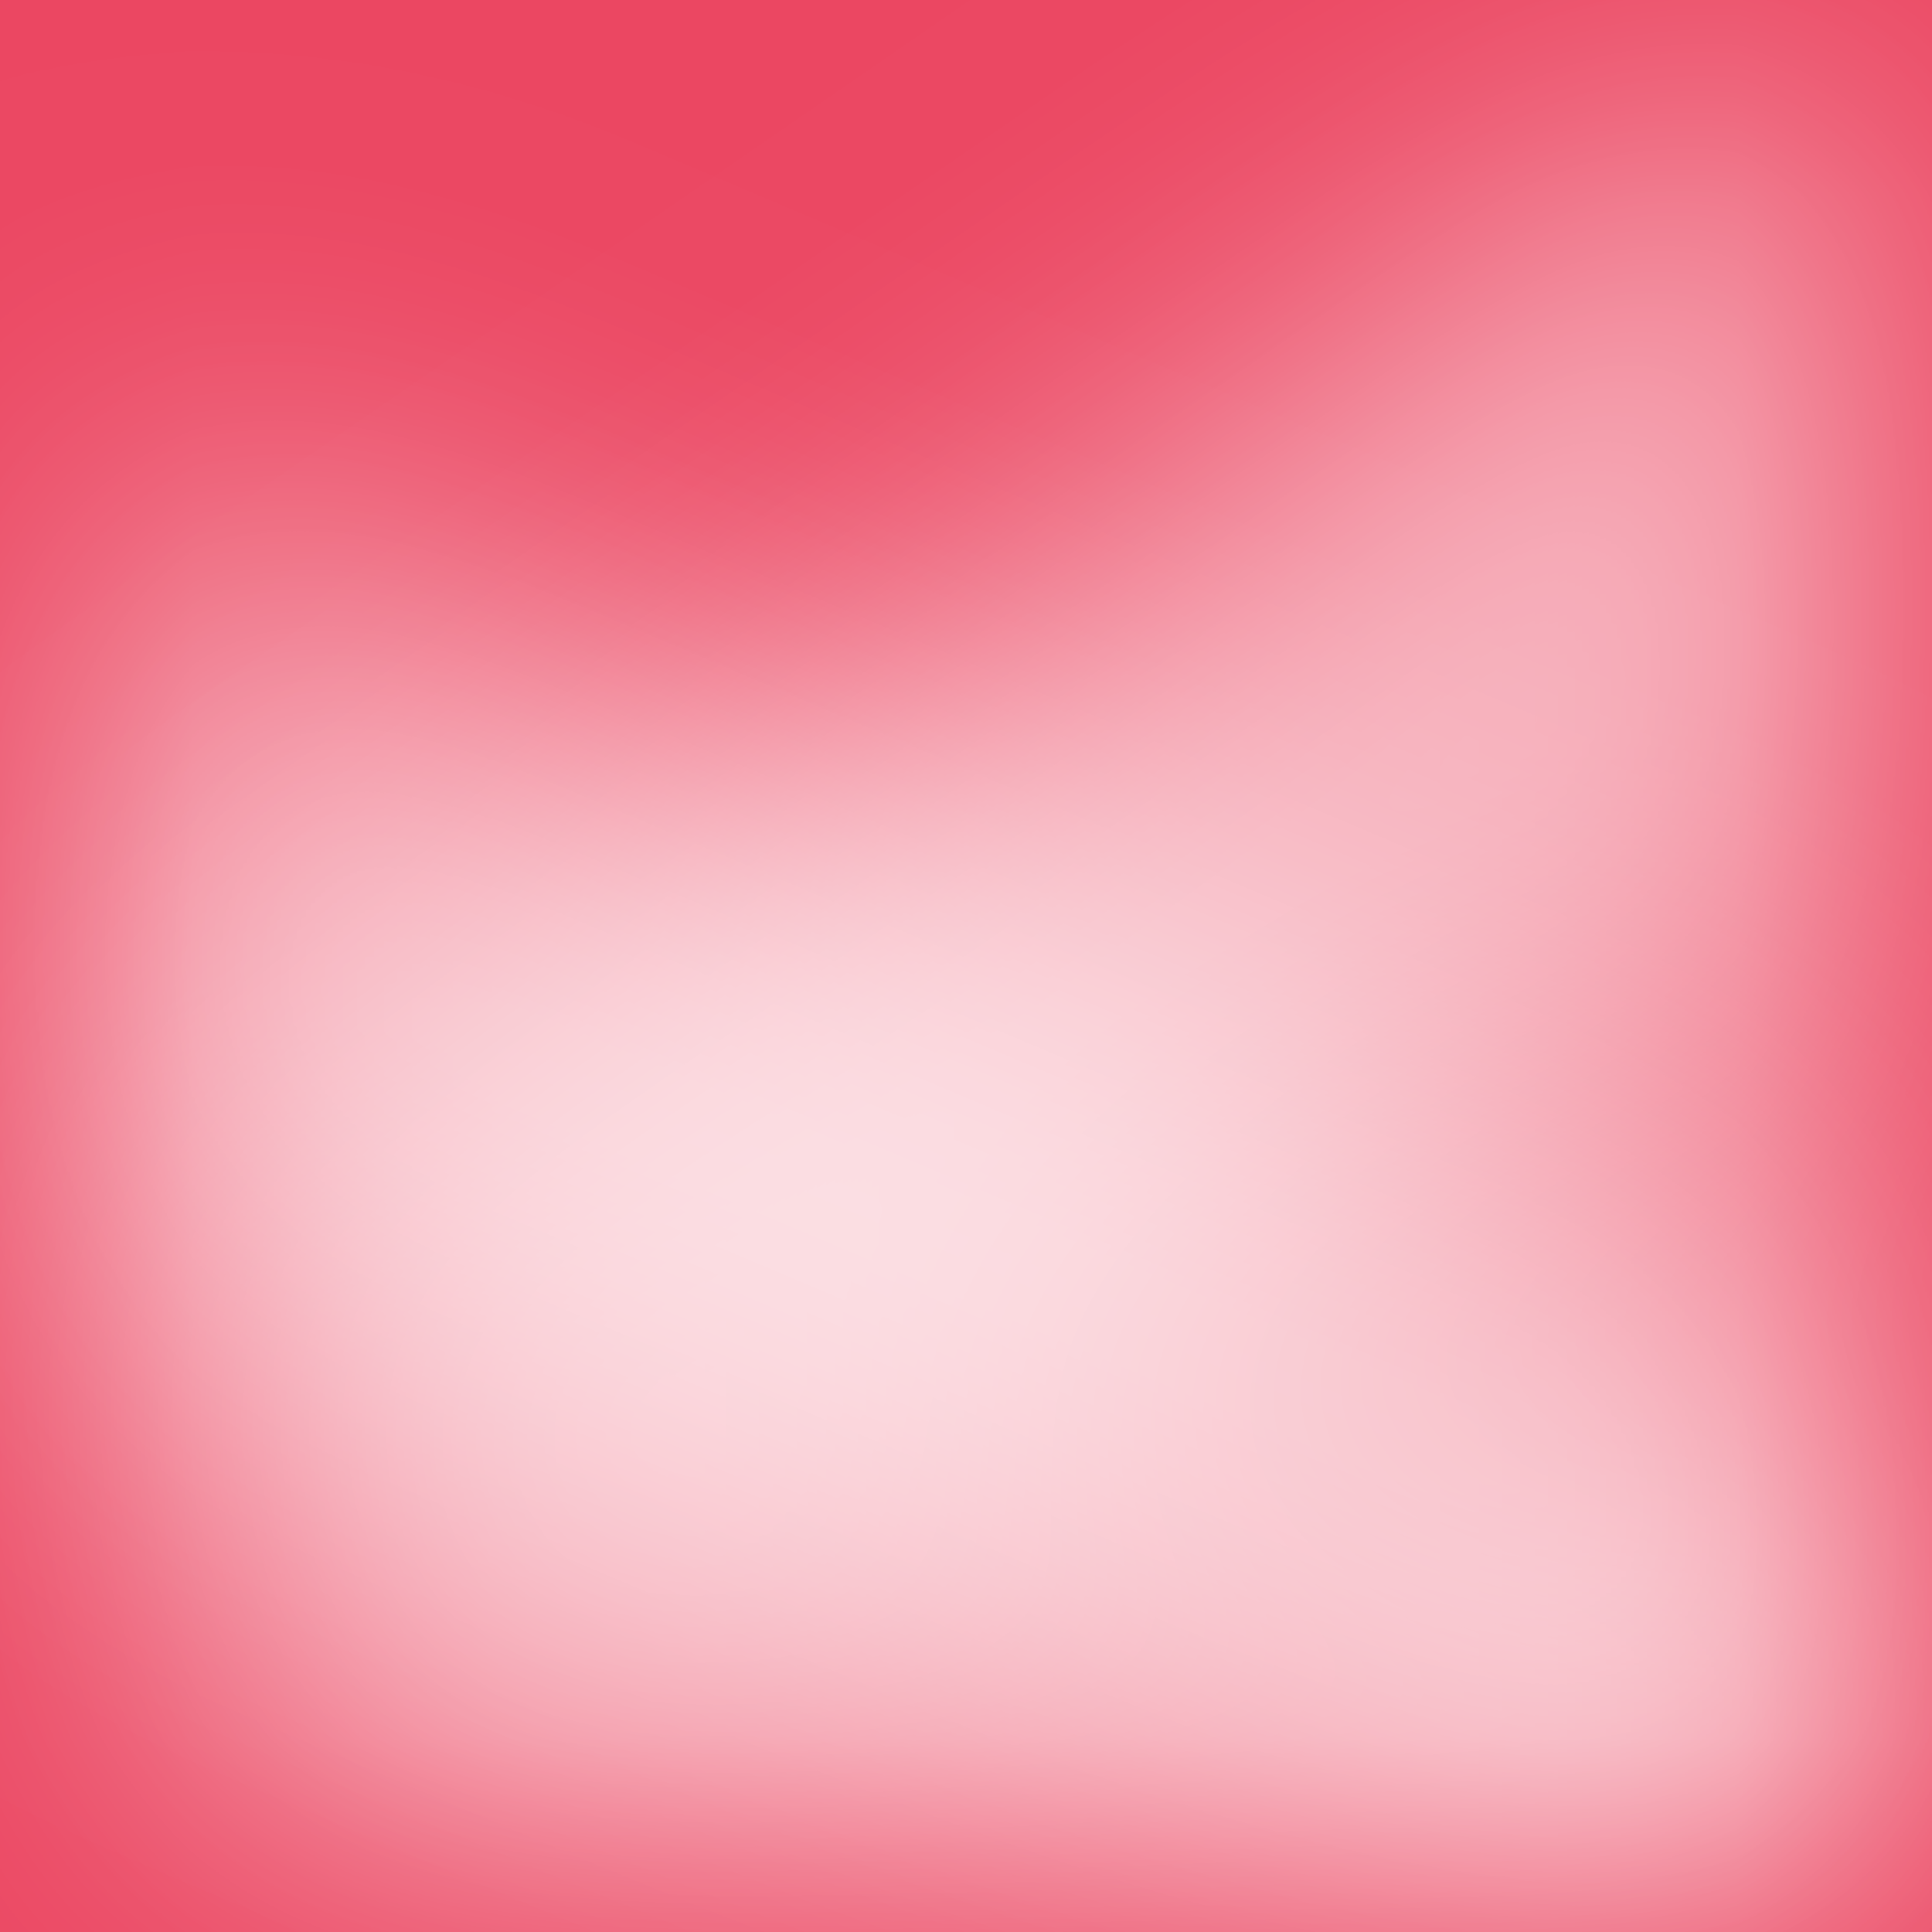
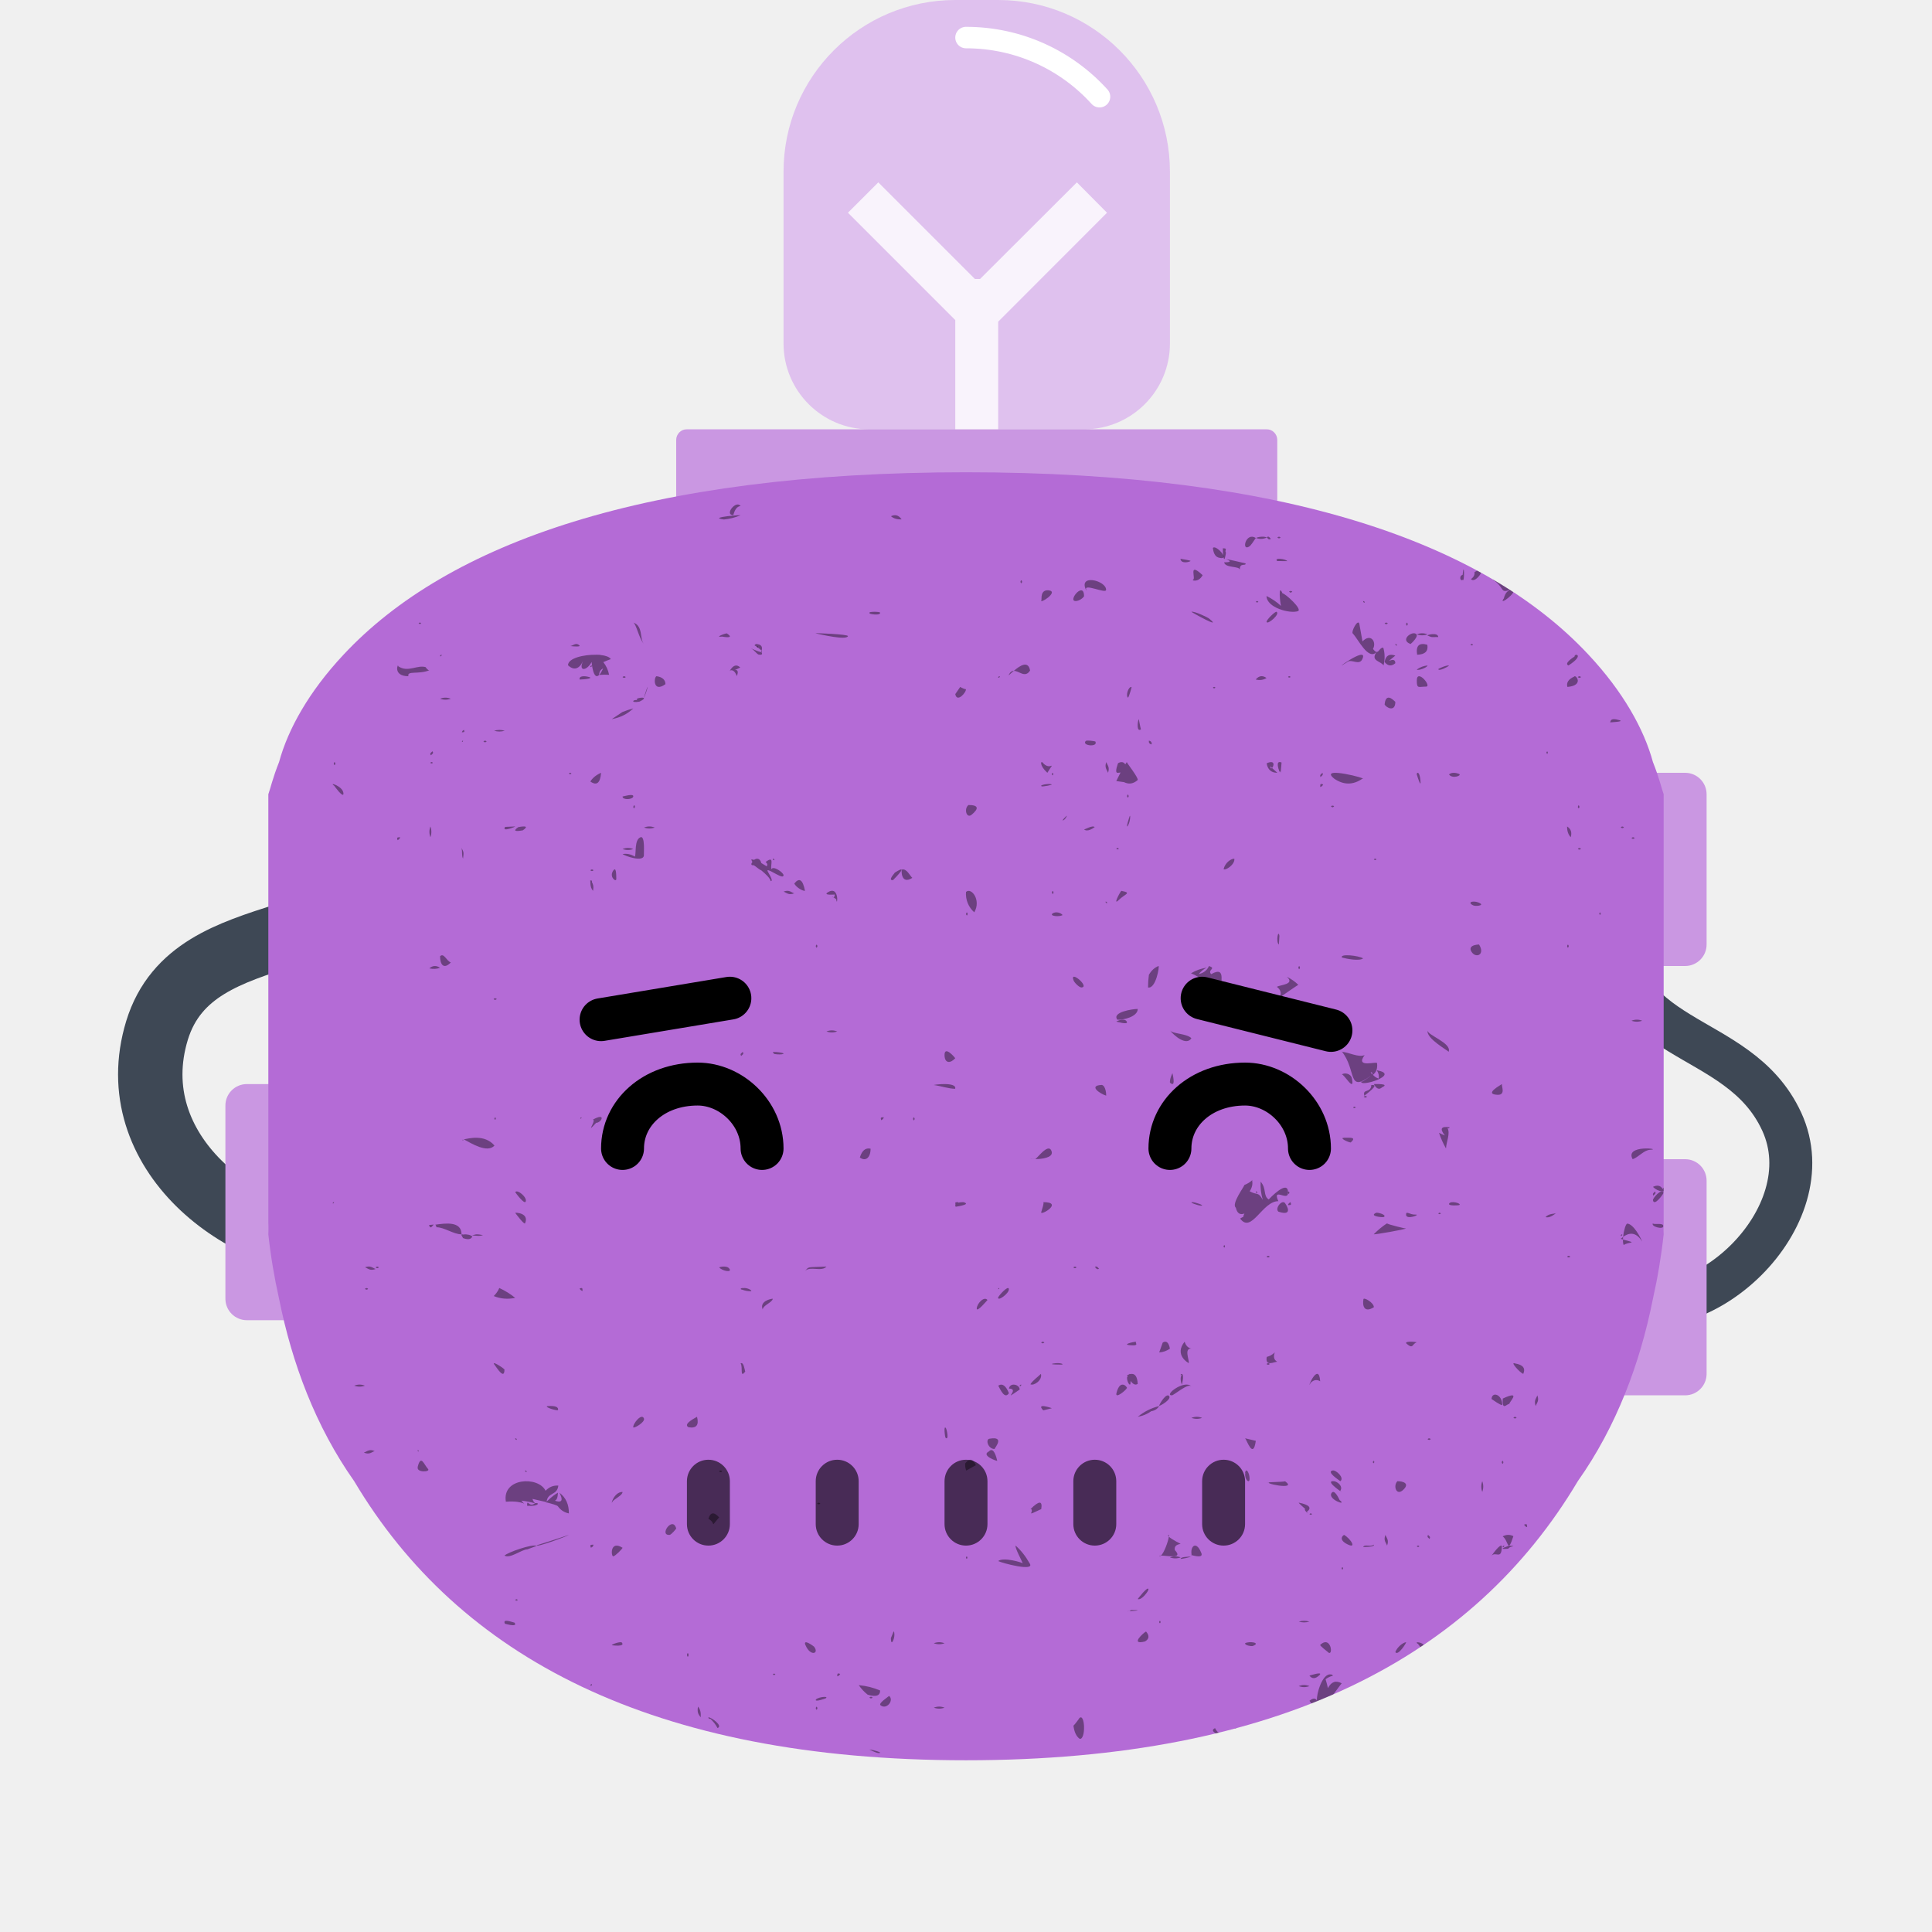
- <svg xmlns="http://www.w3.org/2000/svg" viewBox="0 0 100 100" fill="none" shape-rendering="auto" aria-hidden="true">
+ <svg xmlns="http://www.w3.org/2000/svg" viewBox="0 0 180 180" fill="none" shape-rendering="auto" aria-hidden="true">
  <defs>
-     <g id="shape-t-1e97d57f">
-       <path d="M11.7 33.8V1.9h126.5v31.9H94.4v113.6h-39V33.8z" fill="white" />
+     <g id="sides-cables01-bc193de3">
+       <path d="M32 12c-2.95 11.7-19.9 6.67-23.37 18-3.46 11.35 8.03 20 17.53 20" stroke="#2A3544" stroke-width="6" opacity=".9" />
+       <path d="M144 55c8.4 3.49 20.1-7.6 16-16.5s-16-6.7-16-19.3" stroke="#2A3544" stroke-width="4" opacity=".9" />
+       <mask id="sidesCables01-a" style="mask-type:luminance">
+         <rect x="15" y="35" width="16" height="22" rx="2" fill="white" />
+         <rect x="130" y="42" width="23" height="22" rx="2" fill="white" />
+         <rect x="130" y="6" width="23" height="18" rx="2" fill="white" />
+       </mask>
+       <g mask="url(#sidesCables01-a)">
+         <path d="M-6 0h180v76H-6z" fill="#b46bd6" />
+         <path d="M-6 0h180v76H-6z" fill="white" fill-opacity=".3" />
+       </g>
    </g>
-     <g id="shape-a-1e97d57f">
-       <path d="M42.6 147.4H0L48 1.9h54l48 145.5h-42.7L75.5 42h-1.1zm-8-57.4h80.1v29.6h-80z" fill="white" />
+     <g id="top-bulb01-bc193de3">
+       <mask id="topBulb01-a" style="mask-type:luminance">
+         <path fill-rule="evenodd" clip-rule="evenodd" d="M24 16.6a16 16 0 0 1 16-16h4a16 16 0 0 1 16 16v16a8 8 0 0 1-8 8H32a8 8 0 0 1-8-8z" fill="white" />
+         <rect x="14" y="40.59" width="56" height="12" rx="1" fill="white" />
+       </mask>
+       <g mask="url(#topBulb01-a)">
+         <path d="M-8 .6H92v52H-8z" fill="#b46bd6" />
+         <path d="M-8 .6H92v52H-8z" fill="white" fill-opacity=".3" />
+         <path fill="white" fill-opacity=".4" d="M12-2.41h60v43H12z" />
+         <path d="M41 4.1c4.93 0 9.37 2.12 12.44 5.51" stroke="white" stroke-width="2" stroke-linecap="round" />
+         <path d="M54.14 20.42 44 30.57v10.02h-4V30.42l-10-10 2.83-2.83 9 9h.48l9.02-9z" fill="white" fill-opacity=".8" />
+       </g>
    </g>
-     <filter id="dicebearGlass-a" x="-57" y="-56.4" width="214" height="213.4" filterUnits="userSpaceOnUse" color-interpolation-filters="sRGB">
-       <feFlood flood-opacity="0" result="r0" />
-       <feBlend in="SourceGraphic" in2="r0" result="r1" />
-       <feGaussianBlur stdDeviation="16" result="r2" />
-     </filter>
-     <filter id="dicebearGlass-b" x="-57" y="-56.4" width="214" height="213.4" filterUnits="userSpaceOnUse" color-interpolation-filters="sRGB">
-       <feFlood flood-opacity="0" result="r0" />
-       <feBlend in="SourceGraphic" in2="r0" result="r1" />
-       <feGaussianBlur stdDeviation="16" result="r2" />
-     </filter>
-     <g id="animation-none-1e97d57f" />
-     <clipPath id="clip-1e97d57f">
-       <rect width="100" height="100" rx="0" ry="0" />
+     <g id="texture-grunge01-bc193de3">
+       <path d="M44 127.22q1.44-.69.8.78a1.7 1.7 0 0 1-.8-.78M63 126c0 .36-3 2-3 2 .66-.72 2.02-2 3-2m-17.76 1.03c.4-.03 1.22-.07 1.76.06-.8.53-1.3 0-1.76-.06" fill="black" fill-opacity=".4" />
+       <path d="M45.24 127.03c-.22.01-.32.02-.16 0zM100 126c.29 0 1.4.33.86.33-.25 0-.84-.33-.86-.33m-36 .13q.48-.24 1-.04c-.15.13-.87.2-1 .04m-20-.03q.5-.2 1 0-.5.18-1 0m40.15-.1q0 .15-.15.15 0-.15.15-.15m35.4-2.92c.55-.55.63 2.04.04 1.92q-.46-.32-.58-1.22c.1-.07.64-.8.54-.7m12.65.92c.21.4.34.52.95.51 1.47-.01.68.23.28.49-.12-.15-2.05-.61-1.22-1m24.86.93c-.34-.32.66-1.18.93-.86 0 .06-1.16 1.23-.93.86" fill="black" fill-opacity=".4" />
+       <path d="M158.87 124c.49 0-.6.54-.41.38-.18.16-1.15-.4.41-.38m-100.8.33c-.4 0 1.1-.48.9-.28-.12.14-.68.28-.9.28m75.93-.25q.15-.15.3 0-.15.15-.3 0M85.02 123c.25 0 1.38.8.83 1a3 3 0 0 0-.7-.89v.04q-.15 0-.15-.15zm84.17 0c.16.2-.05.26-.13.37-.16-.2.04-.26.13-.37m-85.16-1c.19.22.29.5.25 1-.16-.24-.36-.38-.25-1m11.05 0q.15.15 0 .3-.15-.15 0-.3m10.92.1q.5-.2 1 0-.5.18-1 0m-4.17-1.1c.5.4-.22 1.33-.79.88-.24-.19.7-.77.8-.88m41.16-2q.09 0 .13.06l.07.04-.05.02v.03h-.07a2 2 0 0 0-.58.3q.13.41.22.83.47-.9 1.28-.45c-.03 0-1.08 1.55-1.73 2.09q-.78.3-1.27-.46.48-.4.7-.02c-.08-.55.5-2.6 1.3-2.43m-48 2.41c-.07-.27 1.26-.46.95-.2-.08.04-.9.33-.95.18m5-.24q.15-.15.3 0-.15.15-.3 0m-25.85-.1q0 .15-.15.15 0-.16.15-.16M99 120q1.07.1 2 .5 0 .74-1.16.39a4 4 0 0 1-.84-.9m41 .1q.5-.2 1 0-.5.19-1 0m-65.85-.1q0 .06-.15.06 0-.14.15-.14m66.85-.8c.01 0 1.27-.41.95-.06q-.56.56-.95.07m-44 .07c.02-.31.02-.31.28-.24q-.09.19-.28.23M58 119q.5-.2 1 0-.5.19-1 0m-12 0q.12-.15.24 0-.12.12-.24 0m45 0q.12-.15.24 0-.12.12-.24 0m-43.92-1q.15.19 0 .37-.15-.19 0-.37m36-1q.15.19 0 .37-.15-.19 0-.37m58.92-.75c1.06-.98 1.27 1.29.67.63 0 0-.73-.57-.67-.63m9-.25q.85.03 1 1a3 3 0 0 1-.9-.86q-.1 0-.1-.14m-56.95.3c-.3-.72.8.11.8.12.5.67-.36.92-.8-.14M150 116c.08 0-.76 1.34-1 .92.16-.45.7-.89 1-.92m-97 .17q1.1-.4 1 .15c-.04.33-1.03-.17-1-.15m82-.07c.36-.22 1.56-.06.7.26-.1.03-.7-.05-.7-.25m-59 .17c0-.1.83-.37.93-.25.37.43-.92.26-.93.25m-24-.18q.5-.2 1 0-.5.18-1 0m54 0q.5-.2 1 0-.5.18-1 0m-46-.02q.15-.15.3 0-.15.15-.3 0m65.77-1.08q.5.58-.09.93c-1.48.38-.1-.85.1-.93m-23.78.62c.2-.4.3-.98.33-.32 0 .46-.33 1.14-.33.31m-35.96-1.33c-.2-.44.36-.26.9-.1q.3.42-.9.1m61.03-.28q.12.12 0 .24-.15-.12 0-.24m12.93.08c.35-.1.65-.1 1 0-.35.1-.65.1-1 0M124.38 113c1.9 0-1.25.19-.13.1zm38.62-.08c.22-.2.47-1.19 1-.85-.01.23-.81 1.21-1 .85m-96-.85q.12-.15.24 0-.12.12-.24 0m58-.09c-.03.02.99-1.3 1-.9 0 .17-.65 1.05-1 .9m37.04-2.98q.47-.06.25.78c-.38.62-.3-.23-.25-.77m-17.97-.01q.12.12 0 .24-.15-.12 0-.24m-30.45-2q.75.66 1.3 1.64c.6.84-2.63-.03-2.92-.2.46-.4 2.26.14 2.28.21-.05-.2-.74-1.44-.66-1.65m-4.55 1q.12.12 0 .24-.15-.12 0-.24m20.88.02c-.17.1-.82.22-.95.22-.04-.2.75-.2.95-.22m-1.95.08q.5-.2 1 0-.5.18-1 0m2-.1q.02.02-.05.02zm-.96 0H129zm-52.9 0c-.22.02-.32-1.54.86-.8 0 .1-.7.79-.86.8m53.88-.14c-.15-.8.42-1.33.87-.25q.33.63-.97.25m28 .14c.8-1.13.96-1.02 1-.97 0 1.42-.6.4-1 .97m6.1-.07c-.43-.28.43-1.21.89-.85-.23.08-.34 1.2-.88.85" fill="black" fill-opacity=".4" />
+       <path d="M127.9 106.17c.27.26 1.16.7 1.1.67q-.65.1-.54.58c.83.87-.73.5-1.3.51.3-.25.68-1.33.74-1.76M66 107.93c.3-.3 2.63-1.12 3-.9l-.87.32c-.52 0-1.6.9-2.13.58" fill="black" fill-opacity=".4" />
+       <path d="M127.17 107.93q-.1.08-.17.03.05-.03.17-.03m32.43-.93c.9.07 0 .03-.07.29-1.27.11.16-.28.08-.3m-85.33 0a.3.3 0 0 1-.24.2c-.07-.26-.07-.26.24-.28m72.7 0c.2.24-1.02.22-.98.22.15-.3.71.03.98-.22" fill="black" fill-opacity=".4" />
+       <path d="M159.15 107q0 .15-.15.15 0-.15.15-.15m-8.15.07q.12-.15.24 0-.12.12-.24 0m-2.92-1.07c.1.3.35.47.15 1-.1-.3-.36-.47-.15-1m10.92.14q.5-.27 1-.02c-.57 1.74-.42.43-1 .02M72 106c-.13.12-3.05 1.2-3 .97q1.05-.32 2.1-.67zm72.22 0c.64.36 1.3 1.44.17.8-.42-.25-.53-.56-.17-.8m7.83 0c.08.12.27.16.13.38-.08-.11-.27-.15-.13-.38m-24.17 0q.05 0 .02.17-.13-.12-.03-.17m-46.47 0c-1.05.1.27-1.8.6-.6.01.04-.46.58-.6.6m85.84-1c.28-.02.77.76.76.9-.02.45-1.58-.83-.76-.9m-6.24.04c.26-.07.26-.07.28.24q-.2-.05-.28-.24m-76-.54q.28-.93 1-.13c-.92 1.05-.21.57-1 .13m87.07-.5q.12.12 0 .24-.15-.12 0-.24m-31.07.07q.12-.15.24 0-.12.12-.24 0m-69.88-2q.9.68.88 1.93a1.6 1.6 0 0 1-1.02-.66c-.06-.1-.58-.24-1.12-.38.35-.29.5-.52 1.12-.89-.03 1.01-.47.61-.18.78q.85.24.32-.78m68.89.93q1.5.3.73.87c.44.37-.33-.14-.14-.3.01.03-.7-.6-.59-.57m-25 .6q1.2-1.2 1 0c-1.5.7-.7.34-.92 0m-48.96-.69c-.37-2.25 3.03-2.4 3.7-1.02q.5-.53 1.19-.48c-.12.97-1 .57-1.1 1.54l-1.31-.3q.07.25.24.4c.44-.09.4.32-.74.24 0-.73.15.21.73-.23a8 8 0 0 0-1.26-.25c.5.65.4-.04-1.43.1m28.98.17q.15-.15.3 0-.15.15-.3 0m-28-.08H67zm2.83-.04-.05.04v-.05zM77 102c0 .34-.81.66-.94.92-.2.42.1-.92.94-.92m66.04.13c.28-.5.75.6.77.63.78.6-1.1-.05-.77-.63M157.1 101q.18.5 0 1a1.4 1.4 0 0 1 0-1m-13.81 0c.31.04.88.47.58.9.7.5-1.66-1-.58-.9m5.9 0c.56 0 1.17.21.55.8-.64.62-.97-.36-.55-.8m-10.47 0c1.31.93-2.46.11-1.3.1-1.48.02 1.42-.02 1.3-.1m-89.58.4q-.5-.61.8-.3c.3.01-.7.3-.8.3M70 101v.04zm65-.77c.09-.59.44.07.42.56-.01.49-.5.04-.4-.56m8.16-.23c.3-.05 1.1.68.7 1-.1-.08-1.35-.88-.72-1m-57.17.08q.15-.15.3 0-.15.15-.3 0M67.92 100q.15 0 .15.15-.15 0-.15-.15m41-.65q.6-.77 1 .16l-.9.5q-.11-.3-.1-.6m-51.01.28c.3-1.23.58-.26.96.16.3.3-1.08.38-.95-.16m101.07-.6q.15.15 0 .3-.15-.15 0-.3m-12.01 0q.12.12 0 .24-.15-.1 0-.23m-35.85-.88q.47-.46.78.88c-.04.04-1.55-.5-.78-.87m-58.22.1c.3-.1.47-.35 1-.14-.3.1-.47.36-1 .15m5-.23c.1.02.1.03.1.12q-.1 0-.1-.1" fill="black" fill-opacity=".4" />
+       <path d="M111.2 97.04c1.45-.25.5.82.46.96-.61 0-.87-.9-.47-.96m24.81.2c-.25 1.8-.85-.13-1-.24zm16-.16q.15-.15.3 0-.15.15-.3 0M67 97q.15 0 .15.15-.15 0-.15-.15m40.1-.04c-.07-.07-.2-1.25.03-.9.09.15.3 1.16-.03.9M78 95.98c-.06-.32.8-1.39 1-.81.1.35-.97.95-1 .81m5.94-.98q.3 1.17-.8.97c-.56-.32.75-.92.8-.97m46.06.1q.5-.2 1 0-.5.18-1 0m30-.02q.15-.15.3 0-.15.15-.3 0M127 94q-.25.4-.74.48-.56.4-1.26.52a5 5 0 0 1 2-1m-10.8.4c-.74-.75.79-.21.8-.2zM70.06 94q1.02-.06.93.37c-.1.1-1.3-.28-1-.36m57-.01c0-.17.71-1.32.95-.91.18.31-.84.91-.98.9m31-.6c0-.8 1.02-.5 1 .52-.2 0-.85-.47-1-.57" fill="black" fill-opacity=".4" />
+       <path d="M159.01 93.3c1.9-.88.45.47.63.5-.25-.04-.71.73-.63-.5m3.22-.3c.2.53-.06.7-.15 1-.2-.53.05-.7.15-1M113 92.37c.1-.6 1-.39 1 .09-1.83 1.26.12-.08-1-.09m15.18.63c-.78.01 1.15-1.49 1.82-.84-.33-.32-1.63.84-1.82.84M112 92.1q.57-.37 1 .7c-.4.61-.8-.35-1-.71m11.02.69c.38-1.5 1.17-.36.94-.44.1.04-1.11 1.1-.94.44M46.13 92c.6.05 1 .7.83.98-1.3.14-.94-.56-.83-.98m5.87.1q.5-.2 1 0-.5.18-1 0m62.15-.1q0 .15-.15.15 0-.15.15-.15m1.83-1c.16.58-.65 1.14-.98.97.2-.34.72-.71.98-.97m8.32.02q.64-.15.7.91c-.25.18-.49-.03-.67-.27v.13c.02.48-.33.04-.33-.45l.06-.1-.06-.1.2-.1q.06-.07.1-.02m4.85-.02c.18.25-.04 1-.04 1q-.24-.64.04-1m11.92.93c-.35.54.79-2.14.93-.24q-.5-.3-.94.2" fill="black" fill-opacity=".4" />
+       <path d="M46.27 91.71c-.05.48-.04.29-.03-.01z" fill="black" fill-opacity=".4" />
+       <path d="M46.24 91.7c-.52-.28-.05-.86.02-.66.02-.05 0 .36-.02.66m82.86-.7c0 .09-.01.1-.1.11q0-.12.1-.1m31.82-.01c-.3-.09-1.3-1.2-.76-.97q1.1.18.76.97m-95.85-.85c-.35-.45.77.25.93.44 0 1.02-.71-.16-.93-.44M88 90.03c.28-.19.37.56.43.76-.53.67-.19-.43-.43-.76m49 .05q.15-.15.3 0-.15.15-.3 0m-19.89-.04c.7-.13 1.1.09.77.1 0 0-1.25 0-.77-.1M129.37 88q.16.55.63.65c-.7-.06-.2 1.03-.24 1.35-.03 0-1.4-.75-.39-2" fill="black" fill-opacity=".4" />
+       <path d="M137.77 89q-.23.62.23.87c-.28 0-1.15.5-.98-.45q.42-.1.75-.42m34.23.08q.15-.15.3 0-.15.15-.3 0m1-.08q.15 0 .15.15-.15 0-.15-.15m-45.67-.92q.5-.3.67.57-.48.33-1 .35zm22.73.12c-.32-.28.78-.2.94-.14-.45.13-.31.68-.94.14M124.9 88c-.3.05.43.42-.64.33-.71-.06.22-.3.63-.33m-8.89.08q.15-.15.3 0-.15.15-.3 0M43.72 85c.57.53.21 1.4-.56.79q-.5-.77.56-.8M91 84c-.06.37-.9.59-.94 1-.32-.75.72-1 .94-1m55.03.04c.04-.2.97.32.97.75-.92.58-1.08-.17-.97-.75m-36.03.88c0-.45.69-1.2 1-.8-.02.02-1 1.19-1 .8M65.52 83q.82.38 1.48.92-1.05.22-2-.17.34-.33.52-.75m46.5.84c.03-.13.9-1.1.97-.77.1.41-1.13 1.28-.99.77m-23.8-.83c.45-.08.98.28.74.29a2 2 0 0 1-.77-.14q-.07.01-.14-.05L88 83.1h.01l-.01-.02q.1-.1.2-.07m-15.2.03c.26-.07.26-.07.28.24q-.2-.05-.28-.24m-20 .04q.15-.15.3 0-.15.15-.3 0m59.1-.08c0 .1-.01.1-.1.11q0-.12.1-.1M86 81.08c.22-.1.72-.13.9.06.43.47-.59.3-.9-.06M96 81c-.45.53-1.53-.08-2 .42.41-.44.06-.33 2-.42m-43 .07c.53-.2.7.06 1 .16-.53.2-.7-.05-1-.16m68-.05c.2-.04.2-.04.4.2-.2.05-.2.05-.4-.2m-67 .06q.15-.15.3 0-.15.15-.3 0m65 0q.15-.15.3 0-.15.15-.3 0m18-1q.15-.15.3 0-.15.15-.3 0m28 0q.15-.15.3 0-.15.15-.3 0M133.07 79q.12.12 0 .24-.15-.12 0-.24m37.13-.52c1.53.4.52.18.08.52-.06-.1-.08-.3-.07-.52m.4-1.48c.58.04 1.24 1.29 1.39 1.68q-.74-1.2-1.78-.44c.06-.58.25-1.25.4-1.24m-.4 1.24-.01.24-.21-.06zM62.04 78l.14.02c.27-.06.68.04.8.17H63l-.01.03v.04l-.03.02q-.2.3-.82.07l-.12-.22-.02-.02v-.1zm108.1 0q0 .15-.14.15 0-.15.15-.15M63 78.1c.4-.13.4-.13 1-.03-.36.14-.7.03-1 .04m-3.44-1.01c.93-.13 2.44-.35 2.44.9-.75 0-1.6-.66-2.33-.66q-.05-.19-.11-.23m88.73-.1c0 .05 1.7.49 1.7.44 0 .08-3 .61-3 .54q.6-.6 1.21-1M173 77c.21.11.98-.1.97.24 0 .35-1.2.03-.97-.27m-113.59.12c-.14.12-.3.5-.44.04zm76.25-4.1q.1.5-.23 1c.73.4.78 0 1.22.8a5 5 0 0 1-.2-1.7c.58.67.21 1.3.75 1.66.04-.04 1.86-1.99 1.8-.6 0 .8-1.5-.58-.9.76-1.5 0-2.5 3.07-3.56 1.62.6-.38.1.15.4-.47q-.62.24-.8-.54c-.44-.35.76-1.93.8-2.12q.42-.16.77-.48M67 76c-.03-.04 1.34-.02.92.97-.07.17-.82-.84-.92-.97m97-.01c-.14.14-.66.54-1 .4.33-.38.86-.25 1-.4m-14 .2c-.02-.44.34 0 .87-.03.56-.02-.84.52-.87.03m-2.78-.2c.13-.05 1.04.2.7.4-.1.05-1.44-.08-.7-.4m5.78.07q.12-.15.24 0-.12.12-.24 0M116.19 75c1.92 0-.17 1.25-.19.96 0-.05.33-.96.19-.96" fill="black" fill-opacity=".4" />
+       <path d="M138.1 75.88c-.35-.3.36-1.17.63-.78.45.66.4 1.14-.64.78M108.76 75q.72.2-.72.43-.07-.14-.02-.23c-.05-.19-.02-.19.26-.2v.05q.17-.05.5-.05m21.32 0c.25 0 1.21.33.8.33-.26 0-1.2-.33-.8-.33m23.9.16c.13-.34 1.15-.05.98.1-.07.06-1.06.1-.97-.1M139.24 75c.07.27.07.27-.24.28.02-.14.13-.22.24-.28m-89.12 0q0 .13-.12.12 0-.12.12-.12M67 74.07c.2-.3 1.13.48.98.87-.11.32-.9-.75-.98-.87m106 .75c-.03-.17.8-1.16 1-.7 0 .07-.88 1.34-1 .7m.22-.82c.04.2.04.2-.2.4-.04-.2-.04-.2.2-.4m-34.15 0q.12.12 0 .24-.15-.12 0-.24M136 74q.15 0 .15.15-.15 0-.15-.15" fill="black" fill-opacity=".4" />
+       <path d="M173.91 73.77c.67-.77.13-.95 1.1-.6q-1.48.42-.23.55-.97.62-1.78-.14.6-.3.91.19M115.43 71c.15 0 1.21-1.53 1.52-.8.5 1.11-3.17.71-1.52.8m55.68 0c-.78-1.4 2.83-.94 1.65-.88-.6.02-1.1.7-1.65.88m-80.89-1c.15-.1.88 1 .88 1-.02.06-1.4-.64-.87-1m8.88.84q.3-.98 1-.82c0 .9-.51 1.2-1 .82m-36.9-1.69c.46-.08 1.94-.5 2.86.58-.68.74-2.17-.22-2.86-.58m91.4-.37q-.75-.94.46-.75-.1.17-.22.05c.3.5-.1 1.29-.13 1.92a8 8 0 0 1-.65-1.46q.26.14.53.24m-9.4.22c.64 0 1.2-.07.65.44-.24 0-1.1-.43-.65-.43m-81.99.2q-.2.07-.1-.03zm12.03-1.9c1.28-.7.8.3.3.3-1.07 1.19.05-.23-.3-.3m29.9-.22q.15.15 0 .3-.15-.15 0-.3m-2.8 0c-.02.14-.13.22-.24.28-.07-.26-.07-.26.24-.28m-36.2 0q.11.12 0 .24-.16-.11 0-.23m8.04 0q0 .13-.12.12.01-.12.13-.12m71.88-.92q.12-.15.24 0-.13.12-.25 0m1-1q.15-.14.3 0-.15.16-.3 0m-24.4-1.1c.37.1.41.88.4 1-.59-.18-1.7-.95-.4-1m25.02.03c1.1-.2-.57.94-.56.98-.22-.68.6-.22.64-.98M84 64.8c1.55-1.9.38.2 1 .2-.26 0-.77.02-1-.2m74.93-.8c-.05.19.37 1.03-.4 1-1.38-.05.39-.96.4-1m-52.93.1c-.14-.04 2.19-.34 1.99.34-.58 0-1.38-.27-1.98-.35" fill="black" fill-opacity=".4" />
+       <path d="M147 64c.1 0 1.55-.06.77.3q-.41.38-.77-.3m-68.96 0c.11.06.22.14.24.28-.31-.01-.31-.01-.24-.28m50.2-1q.3 1.35-.24.87c-.04-.3.24-.98.25-.86m15.75.1c.26-.2.85-.1.95.35.3 1.43-.76-.45-.95-.36" fill="black" fill-opacity=".4" />
+       <path d="M144 61c.6 0 1.56.56 2.14.3-.94 1.28 1.2.52 1.16.77q.08.75-.43 1.1 0-.03-.03-.04.07-.26-.14-.23l.15.23-.02.06.04-.1q.24.3.58.4a1 1 0 0 0-.18-.77c2.34.38-1.73 1.66-1.44 1.01-.1.25.9-.5.85-.48-2.17 1.6-1.26-.54-2.68-2.3m-37 .37c-.02-.93.9.13 1 .27-.45.5-.98.5-1-.27M88.19 61c.17.2-.05.27-.13.38-.17-.2.05-.26.13-.37m2.96.16c-.61-.3.85-.1.85-.02 0 .17-1.21.04-.85.02M152.02 59c-.13.41 2.3 1.18 1.94 2 .04-.08-2.16-1.26-1.94-2M128 59c.27.34 1.57.28 2 .73-.45.72-1.55-.17-2-.73m-32 .1q.5-.2 1 0-.5.18-1 0m27-.92c.25-.15.82-.33.99.02.14.31-.98-.02-.99-.02m16-.18q.25.06.3.3c-.26.04-.33-.03-.3-.3m32 .1q.5-.2 1 0-.5.18-1 0m-31-.1q.15 0 .15.15-.15 0-.15-.15m1.28-1v.02c-.06-.14 1.46 1.22.26.94-.57-.13-.6-.47-.5-.7l-.04-.02q.08-.17.23-.23z" fill="black" fill-opacity=".4" />
+       <path d="M125 57c.01.75-1.45 1.06-1.9 1-.54-.71 1.45-1 1.9-1m-38.85-1q.97.22 1.54.77c1.4.61-2.5-.12-1.6-.77m-21.1.08q.11-.15.3 0-.19.15-.3 0m73.2-.08.01-.03zm.7-2q.6.3 1.07.75c.02-.02-1.56 1.04-1.76 1.22q.33-.6-.24-1.03c.33-.2 1.73-.22.93-.94m-19.87.34c-.4-1.04 1.57.63.73.66-.2 0-.65-.44-.73-.66m7.92-1.34c.1 0-.24 2.15-.98 2q0-.6.08-1.18.34-.6.9-.82m4.7 0c.73.25-.18.33.2.76 1.6-.9.62 1.26 1.12 1.24-.81.04-2.27-1.05-3-1.32a4 4 0 0 1 1.48-.53q-.45.21-.75.6.68-.15.95-.75m8.4 0q.15.15 0 .3-.15-.15 0-.3M59 53.22q.47-.41 1-.05-.48.17-1 .05m1-1.13c.36-.35.6.44 1 .58-.68.7-1 .17-1-.58m84.02.12c-.2-.38 1.58-.18 1.98.08-.34.27-1.5.05-1.98-.08M156.8 51c.6.96-.3 1.32-.7.68-.48-.76 1.03-.68.7-.68m-61.72 0q.15.15 0 .3-.15-.15 0-.3m70 0q.15.15 0 .3-.15-.15 0-.3m-26.93 0c-.3-.23-.06-1.47.05-.81zm-21.08-2.9c.3-.2.75-.07.93.15-.3.2-1.27.1-.93-.15m-7.99-.1q.15.15 0 .3-.15-.15 0-.3m59 0q.11.12 0 .24-.16-.12 0-.24M109 46.1c.49-.46 1.44.76.77 1.9a2.3 2.3 0 0 1-.77-1.9m47.23 1.24c-.64-.33.2-.49.7-.16.3.2-.5.28-.7.16M122 47q.15 0 .15.15-.15 0-.15-.15m1.47-1c1.02.19.36.27-.24.85-.56.57.06-.65.24-.85m-27.29.1c1.08-.6.82 1.57.73.68-.76-.57-.14.18-.14-.44-.03 0-1.2.1-.6-.23M92 46.07c.53-.2.7.06 1 .16-.53.2-.7-.05-1-.16m25.08-.07q.15.15 0 .3-.15-.15 0-.3m-43-1q.1.1.07.2c.1.16.18.36.1.8-.16-.19-.25-.42-.25-.82V45l.04.05zm18.92.32q.7-.89 1 .68c-.3 0-.84-.37-1-.68M76.08 44.2c.35-.62.33.34.34.67.02.38-.64-.13-.34-.66m13.18-1.1c.22-.16.54-.19.67.3l.5.3q.15-.2-.1-.4c.87-.66.42.32.54.67.18-.35 1.1.3 1.13.55.03.5-1.35-.6-1.5-.44-.05.07.66 1.02.3 1-.04-.26-.45-.65-.87-1-.24-.09-.65-.49-.73-.48-.26.03-.23-.15-.1-.3q-.1-.18-.1-.25zm13.77.91c.44-.14.76.6.97.77-1.1.7-1.03-.8-.97-.8" fill="black" fill-opacity=".4" />
+       <path d="M102.37 44.3c1.37-.87.11.42-.17.7-.54.05.19-.68.17-.7M74 44.08q.15-.15.3 0-.15.15-.3 0M134 43c.08.54-.83 1.14-1 .97.14-.58.67-.97 1-.97m-43 0q.15 0 .15.15-.15 0-.15-.15m56 .07q.12-.15.24 0-.12.12-.24 0M62 42c.21.4.22.4.14 1-.15-.33-.04-.57-.14-1m16.67-1c.45-.16.3 1.52.32 1.6.1.84-1.84.12-1.99-.03q.6-.1 1.15.24c.14-.32-.06-1.58.52-1.8" fill="black" fill-opacity=".4" />
+       <path d="M77 42.1q.5-.2 1 0-.5.18-1 0m89-.02q.15-.15.3 0-.15.15-.3 0m-43 0q.12-.16.24 0-.12.11-.24 0M56.28 41c-.02.14-.13.22-.24.28-.07-.26-.07-.26.24-.28m114.72.08q.15-.15.3 0-.15.15-.3 0M59.1 40q.18.5 0 1a1.4 1.4 0 0 1 0-1M165 40q.54.33.34 1-.34-.35-.34-1m-97.71.06q1.16-.21.42.3-1.16.21-.42-.3m52.7.21c0 .07.8-.43 1-.21-.2.15-.7.47-1 .21M67 40c.08 0-1.3.58-.94.04zm12 .1q.5-.2 1 0-.5.18-1 0m91-.02q.15-.15.3 0-.15.15-.3 0m-45.75-1.04c.08-.21.07.5-.16.87-.27.44.14-.84.16-.87m-5.88-.02c.08-.1-.06.25-.25.37-.41.25.38-.52.25-.37M109.22 38c1.03 0 .94.38.3.91-.47.38-.73-.55-.3-.9m-31.14 0q.15.14 0 .3-.15-.1 0-.3m88 0q.15.2 0 .3-.15-.1 0-.3m-23.08.1q.15-.1.3 0-.15.2-.3 0m-66-.9c.07 0 1.06-.32 1 0-.05.29-1 .35-1 0m47.08-.2q.15.19 0 .3-.15-.11 0-.3m-73.94-.8c-.6-.4.85.03.86.73 0 .48-.88-.75-.86-.73m91.86.1c.01-.3.01-.3.28-.23q-.09.2-.28.24m-25.94-.06c-.3-.1.61-.3.93-.18.1.04-.8.23-1 .18M75 35q-.11 1.44-1 .81.33-.52 1-.81m48.98-1c-.03.04 1.08 1.43 1.02 1.67q-.6.54-1.28.2l-.72-.1.4-.8q-.14.03-.3.03c-.27-.04.06-.88.07-.9q.45-.24.67.12zm19.33 1.55c-1.57-1.26 3.32.05 2.62 0q-1.3.9-2.62 0m7.74-.26c-.2-.29.24-.68.3.61.02.43-.35-.69-.3-.61m-8.83-.29c.04.2.04.2-.2.4-.04-.2-.04-.2.2-.4m11.78.15q.33-.27.93-.05c.33.15-.63.5-.93.05M117.07 35q.12.12 0 .24-.15-.12 0-.24M72 35.07q.12-.15.24 0-.12.12-.24 0m44.58-.07c-.77-.7-.61-1.16-.44-.95.75.88 1.26-.4.44.95m5.49-1c.1.3.35.47.16 1-.1-.3-.35-.47-.16-1m14.93.12c.84-.38.69.27.51.43l-.15-.16c0 .22.08.23.15.16l.5.45q-.85 0-1-.88m1.2.78c-.1-.25-.4-1.1.19-.86 0 0-.1 1.34-.1.85m-88.13-.9q.15.16 0 .3-.15-.14 0-.3m8.92.08q.12-.15.24 0-.12.12-.24 0m.2-1.07c.16.2-.06.26-.14.37-.17-.2.05-.26.13-.37m103.87 0q.12.12 0 .24-.15-.12 0-.24m-43-.96c.1-.1.76 0 .9.04.3.56-1.3.41-.9-.04m5.9-.04q.3.08.24.36-.3-.07-.25-.36m-62 .08q.15-.15.3 0-.15.15-.3 0m-1.9-.08q0 .13-.1.12 0-.12.11-.12m.08-1c.06.22.06.2-.2.23q.04-.17.2-.23m2.8.08c.35-.1.65-.1 1 0-.35.1-.65.1-1 0M125.1 30c0 .01.17.92.2.95-.42.3-.33-.75-.2-.95m43.89.3c.12 0-.1-.5.9-.2.47.14-.84.2-.9.2M78 29q-.8.78-2 1l.98-.66q.5-.2 1.02-.34m70-.37q.12-1.13 1-.24c0 .98-.84.56-1 .24m-69.55-.38c-.65-.22 1.4-.48.12.12-.92.16-.56-.27-.12-.12M60 28.1q.5-.2 1 0-.5.18-1 0" fill="black" fill-opacity=".4" />
+       <path d="M79.34 27c.06-.1-.23.78-.33 1-.05.1.2-.77.33-1m45.08 0c.04 0-.23.9-.32 1-.24-.14 0-1.02.32-1m-15.96 0c.14.09.51.25.53.2.08.26-.83 1.33-.99.47zm23.54.07q.12-.15.24 0-.12.12-.24 0M80.17 26q.81.12.83.74c-1.17.85-1.1-.66-.83-.74m70.83.4c0-1.15 1.44.57.86.57-.68 0-.87.24-.86-.58m14.66-.35c.12-.25.99.82-.63.96q-.17-.6.63-.96M136 26.3q.45-.53 1-.13-.45.28-1 .14m-63 0c-.08-.4.58-.3.68-.28.85.15-.21.28-.67.28m3.99-.23q.15-.15.3 0-.15.15-.3 0m89 0q.15-.15.3 0-.15.15-.3 0M112.15 26q0 .15-.15.15 0-.15.15-.15m26.85.07q.12-.15.24 0-.12.12-.24 0M57.05 26c-1.54 0-.92-1.32-.95-.93.92.63 1.8-.18 2.6.1-.13-.06.2.32.3.28-1.02.41-2.1.01-1.95.55m17.6-2q.3 0 .34.03c.4.04.8.17.92.38q-.36.12-.7.28.4.5.54 1.18-.45-.03-.92.01.15-.15.36-.6-.36.16-.37.6c-.54.57-.7-1.12-.7-1.2-.46.85-1.26.91-.8-.1-.34.76-.86.92-1.4.4 0-.67 1.48-1 2.65-.98m12.4 1.53q.48-.84 1-.34c-1.23.62.1-.27-.32.8q-.27-.7-.68-.5m26.49 0c-.33.28-.56.53-.47.37.14-.27.3-.36.47-.37m0 .01c.53-.46 1.34-1.02 1.51-.03-.47.75-1.03.01-1.51.04M152 25c-.03.2-.87.51-1 .38a2 2 0 0 1 1-.38m1 .35c-.02-.06.9-.44 1-.33-.1.1-.92.54-1 .33" fill="black" fill-opacity=".4" />
+       <path d="M74.15 25q0 .15-.15.15 0-.15.15-.15m70.42-.35c-2.02 1.34 2.05-1.72 1.35-.23-.28.6-.98-.02-1.35.23m3.31-1.3q.23.79.02 1.65c-.26-.43-1.26-.41-.64-1.26.22.02.3-.42.62-.4" fill="black" fill-opacity=".4" />
+       <path d="M148 24.68q.15-.9 1-.6c-1.3 1.08 0-.1 0 .71q-.54.46-1-.11m17.7-.5c-.06-.36 1.02-.2-.57.82-.46-.19.46-.76.56-.83M60.15 24q0 .15-.15.15 0-.15.15-.15m29.27-1q.78.03.5.72c.13.18.12.32-.18.27q-.05.03-.08-.02c-.15-.03-.37-.4-.66-.54v-.01c1.67.75.87.05.29-.3zm61.61 1q-.2-1.26.95-.93.16.9-.95.93m-6-1.99c-.16-.14.45-1.35.61-.92l.3 1.67c.76-.8 1.34.04.98.7q.21.28.34.28c-.79.86-1.75-1.27-2.24-1.73m2.24 1.8" fill="black" fill-opacity=".4" />
+       <path d="M89.61 23.36c0-.14 0-.22-.06-.14l-.06.04zm-17.47-.17c.26-.04.53-.37.84-.06.15.15-.54.1-.84.06m-.1-.01h.1zM149 23q.15 0 .15.15-.15 0-.15-.15m7 .07q.12-.15.24 0-.12.12-.24 0M78 21c.96.33.57 1.56 1 2-.46-.47-.73-1.9-1-2m72.82 1.01c.57.15-.4 1-.4.99-.95-.34-.04-1.1.4-.99M95 22c-.18-.03 3.07.08 3 .27-.15.4-2.5-.15-3-.26m-8.28 0q.73.5-.45.3c-.75.1.26-.3.45-.3m-39.72.1a6 6 0 0 1 2 0c-.17.2-1.84.4-2 0m105 .1c-.11-.05.97-.34 1 .14-.7 0-.54.06-1-.14m-106-.1c.21-.06.21-.06.23.2q-.17-.04-.23-.2" fill="black" fill-opacity=".4" />
+       <path d="M151 22.1q.5-.2 1 0-.5.18-1 0m-.92-1.1q.15.15 0 .3-.15-.15 0-.3m-2.08.08q.15-.15.3 0-.15.15-.3 0m-90 0q.12-.16.24 0-.12.11-.24 0M130 20c.27-.08 1.47.5 1.61.6 1.45 1.15-1.6-.56-1.61-.6m7.93 0c.37.2-.8 1.2-.92.96-.09-.16.8-1.02.92-.96m-37.87.1c-.3-.08.56-.15.92-.05.2.37-1.3.14-.92.05m38.29-.65c-.07-.17-.3-2.17.14-1.17.24 0 1.9 1.5 1.43 1.66-.75.26-2.92-.33-2.92-1.41q.74.36 1.35.92M146 19q.15 0 .15.15-.15 0-.15-.15m-10 .07q.12-.15.24 0-.12.12-.24 0M116.7 18c1.03.12-.95 1.37-.67.9.03-.08-.13-.98.67-.9m2.4.98c-.48-.18.9-1.81.9-.43-.17.28-.67.52-.9.43M166 17c-.4-.04-.56 2.24-.87 1.98-.4-.34.19-2.05.87-1.98m-6.9 1.78q.23-.9.78-.76c.6.05-1.3 1.52-.8.76" fill="black" fill-opacity=".4" />
+       <path d="M160.7 18c.55.46.23.27-.09.3l-.4-.14q0 .08-.03.14-.11-.1-.05-.21-.04-.04.05-.07l.03-.02.02.02q.15-.03.6-.01m-21.73.1q.15-.1.3 0-.16.2-.3 0m19.36-2c.75-.14 1.04.17 1.52.76q-.52.05-.64.38l.13.1q.7-.07.6.45.01.04-.02.05l-.32.12q0 .04.04.1l-.17-.08c-.86.26-.4-.23-1.52-1 .4-.12 1.56-.12.37-.9M120.2 18c-.8-1.59 1.9-.9 1.85-.04 0 .4-2.2-.7-1.83.04m-6.07-.95q.15.15 0 .3-.15-.15 0-.3m43.9.01v.04zm-2.78-.5c.14-1.48.2.8 0 .46-.22.17-.36-.37 0-.46m1.1-.25c1.5-1 .12 1.22-.32.64q.38-.27.32-.64m-26.27.7c.44.08-.53-1.8.95-.42q-.32.56-.84.5zm35.1-.93q0 .16-.15.16 0-.15.15-.15m-31.97-1c.12 0 1.82.4 1.82.4.04.3-.56-.13-.54.6-.02-.38-1.35-.14-1.46-.7q.94 0 .18-.3m24.57.65q-.03.32-.01.35-.26-.08-.03-.35m-.47-3.64c-.47.22 2.25 2 2.67 2.25-.3.03-1.75.9-2.2 1.4l.12-.93c-.21.27-.71.43-.9.07-.1-.22.79-1.14.97-.72q.04-.4 0-.5c-.7-.15-.65.3-.65-1.17q-.62-.08-.04-.44m-28.27 3c.2.04.83.13.94.2-.17.14-.92.27-.94-.19m9 .2c-.34-.36.85-.19.94.01zm-9-.19q-.12-.02 0-.02zm3.94-1c.31.02.31.02.24.28.07.13.04.23 0 .42-.15.85-.26-.3-.24-.66z" fill="black" fill-opacity=".4" />
+       <path d="M132 14.05c.28-.35 1.66 1.18.62.92q-.53-.08-.62-.92m3.35-.11c-.7.4-.28-1.4.65-.82-.24.33-.43.7-.65.82M154.13 12q.66.55.1 1.17c.03.01 1.65.41.48-.17q.8-.03 1.3.42c-.5 1.39-2.1-.13-2.3-.36q-.2.39-.6.58c-.2-.2.98-1.5 1.1-1.64m-17.2 1.04c.2-.07.2-.07.4.18-.21.06-.21.06-.4-.18m-1 .1c.14-.14.87-.2 1-.05q-.5.22-1 .03m2-.04q.15-.15.3 0-.15.15-.3 0m19 0q.15-.15.3 0-.15.15-.3 0m-1.87-2.01-.07.06Q155 11.1 155 11q.1 0 .13.07m-68.68.33c-1.7-.2 2-.48 1.5-.38q-.7.3-1.5.38m15.55-.3q.6-.3 1 .29-.63.02-1-.3m-55.96-1c.05-.12.15-.14.3.07.04.05.04.2 0 .36q.27.26.66.42l-.82.05H46v-1zm41.28.9c-.87 0 .26-1.45.68-.84q-.47.03-.68.85m58.68-.96c.1.06.16-.36 1 .65-.01.99-1.08-.72-1-.65m26.02-.04c.24.2.24.2.2.4-.24-.2-.24-.2-.2-.4M71.07 10q.12.12 0 .24-.15-.12 0-.24m99.93.08q.15-.15.3 0-.15.15-.3 0" fill="black" fill-opacity=".4" />
+       <path d="M70.05 10c-.34 0 1.18.01.92.02zM56.62 8c-.09.13.41 1.64.38 1.99-.12.13-.94-.93-1-1.12q.17-.72.62-.86m.38 0q.15 0 .15.14Q57 8.15 57 8m-4-.92q.15-.15.3 0-.15.15-.3 0m95.08-.06q.1-.06.2.06-.13.14-.26.04l-.04-.04V7q.05 0 .08.02m-96-.36q-.32-1.17.93-.27-.16.95-.93.16m7.88-.61q.27.88-.65 1c-.75-.8.11-1 .65-1M53 6.08q.15-.15.3 0-.15.15-.3 0" fill="black" fill-opacity=".4" />
+     </g>
+     <g id="head-round02-bc193de3">
+       <mask id="headRound02-a" style="mask-type:luminance">
+         <path fill-rule="evenodd" clip-rule="evenodd" d="M0 31v-1c.18-.48.4-1.5 1-3 .83-3.06 2.78-6.56 6-10C16.7 6.6 35.17 0 65 0s48.3 6.6 58 17c3.22 3.44 5.17 6.94 6 10 .6 1.5.82 2.52 1 3v40c0-.1-.03.5 0 1a54 54 0 0 1-1 6c-1.19 6-3.4 11.91-7 17-9.72 16.34-27.74 26-57 26s-47.28-9.66-57-26c-3.6-5.1-5.8-11-7-17a54 54 0 0 1-1-6c.03-.45 0-1.32 0-1z" fill="white" />
+       </mask>
+       <g mask="url(#headRound02-a)">
+         <path d="M-4-2h138v124H-4z" fill="#b46bd6" />
+         <use transform="translate(-44 -7)" href="#texture-grunge01-bc193de3" />
+       </g>
+     </g>
+     <g id="mouth-grill01-bc193de3">
+       <rect x="8" y="8" width="4" height="8" rx="2" fill="black" fill-opacity=".6" />
+       <rect x="32" y="8" width="4" height="8" rx="2" fill="black" fill-opacity=".6" />
+       <rect x="20" y="8" width="4" height="8" rx="2" fill="black" fill-opacity=".6" />
+       <rect x="44" y="8" width="4" height="8" rx="2" fill="black" fill-opacity=".6" />
+       <rect x="56" y="8" width="4" height="8" rx="2" fill="black" fill-opacity=".6" />
+     </g>
+     <g id="eyes-happy-bc193de3">
+       <path d="m18 19 12-2M20 31c0-3.31 2.9-6 7-6 3.1 0 6 2.69 6 6m53-11-12-3m10 14c0-3.31-2.9-6-6-6-4.1 0-7 2.69-7 6" stroke="black" stroke-width="4" stroke-linecap="round" stroke-linejoin="round" />
+     </g>
+     <clipPath id="clip-bc193de3">
+       <rect width="180" height="180" rx="0" ry="0" />
    </clipPath>
  </defs>
-   <g clip-path="url(#clip-1e97d57f)">
-     <rect width="100" height="100" fill="#eb4762" />
-     <g style="mix-blend-mode:screen" opacity=".6" filter="url(#dicebearGlass-a)">
-       <g class="dbgl-p2">
-         <use transform="translate(-25 -24.4) translate(14.97, 20.74867) rotate(112.9483, 75, 74.7)" href="#shape-t-1e97d57f" />
-       </g>
-     </g>
-     <g style="mix-blend-mode:screen" opacity=".6" filter="url(#dicebearGlass-b)">
-       <g class="dbgl-p1">
-         <use transform="translate(-25 -24.4) translate(32.5851, 19.10049) rotate(-106.3171, 75, 74.7)" href="#shape-a-1e97d57f" />
-       </g>
-     </g>
-     <use href="#animation-none-1e97d57f" />
+   <g clip-path="url(#clip-bc193de3)">
+     <use transform="translate(6 66)" href="#sides-cables01-bc193de3" />
+     <use transform="translate(49 -.6)" href="#top-bulb01-bc193de3" />
+     <use transform="translate(25 44)" href="#head-round02-bc193de3" />
+     <use transform="translate(56 128)" href="#mouth-grill01-bc193de3" />
+     <use transform="translate(38 76)" href="#eyes-happy-bc193de3" />
  </g>
</svg>
